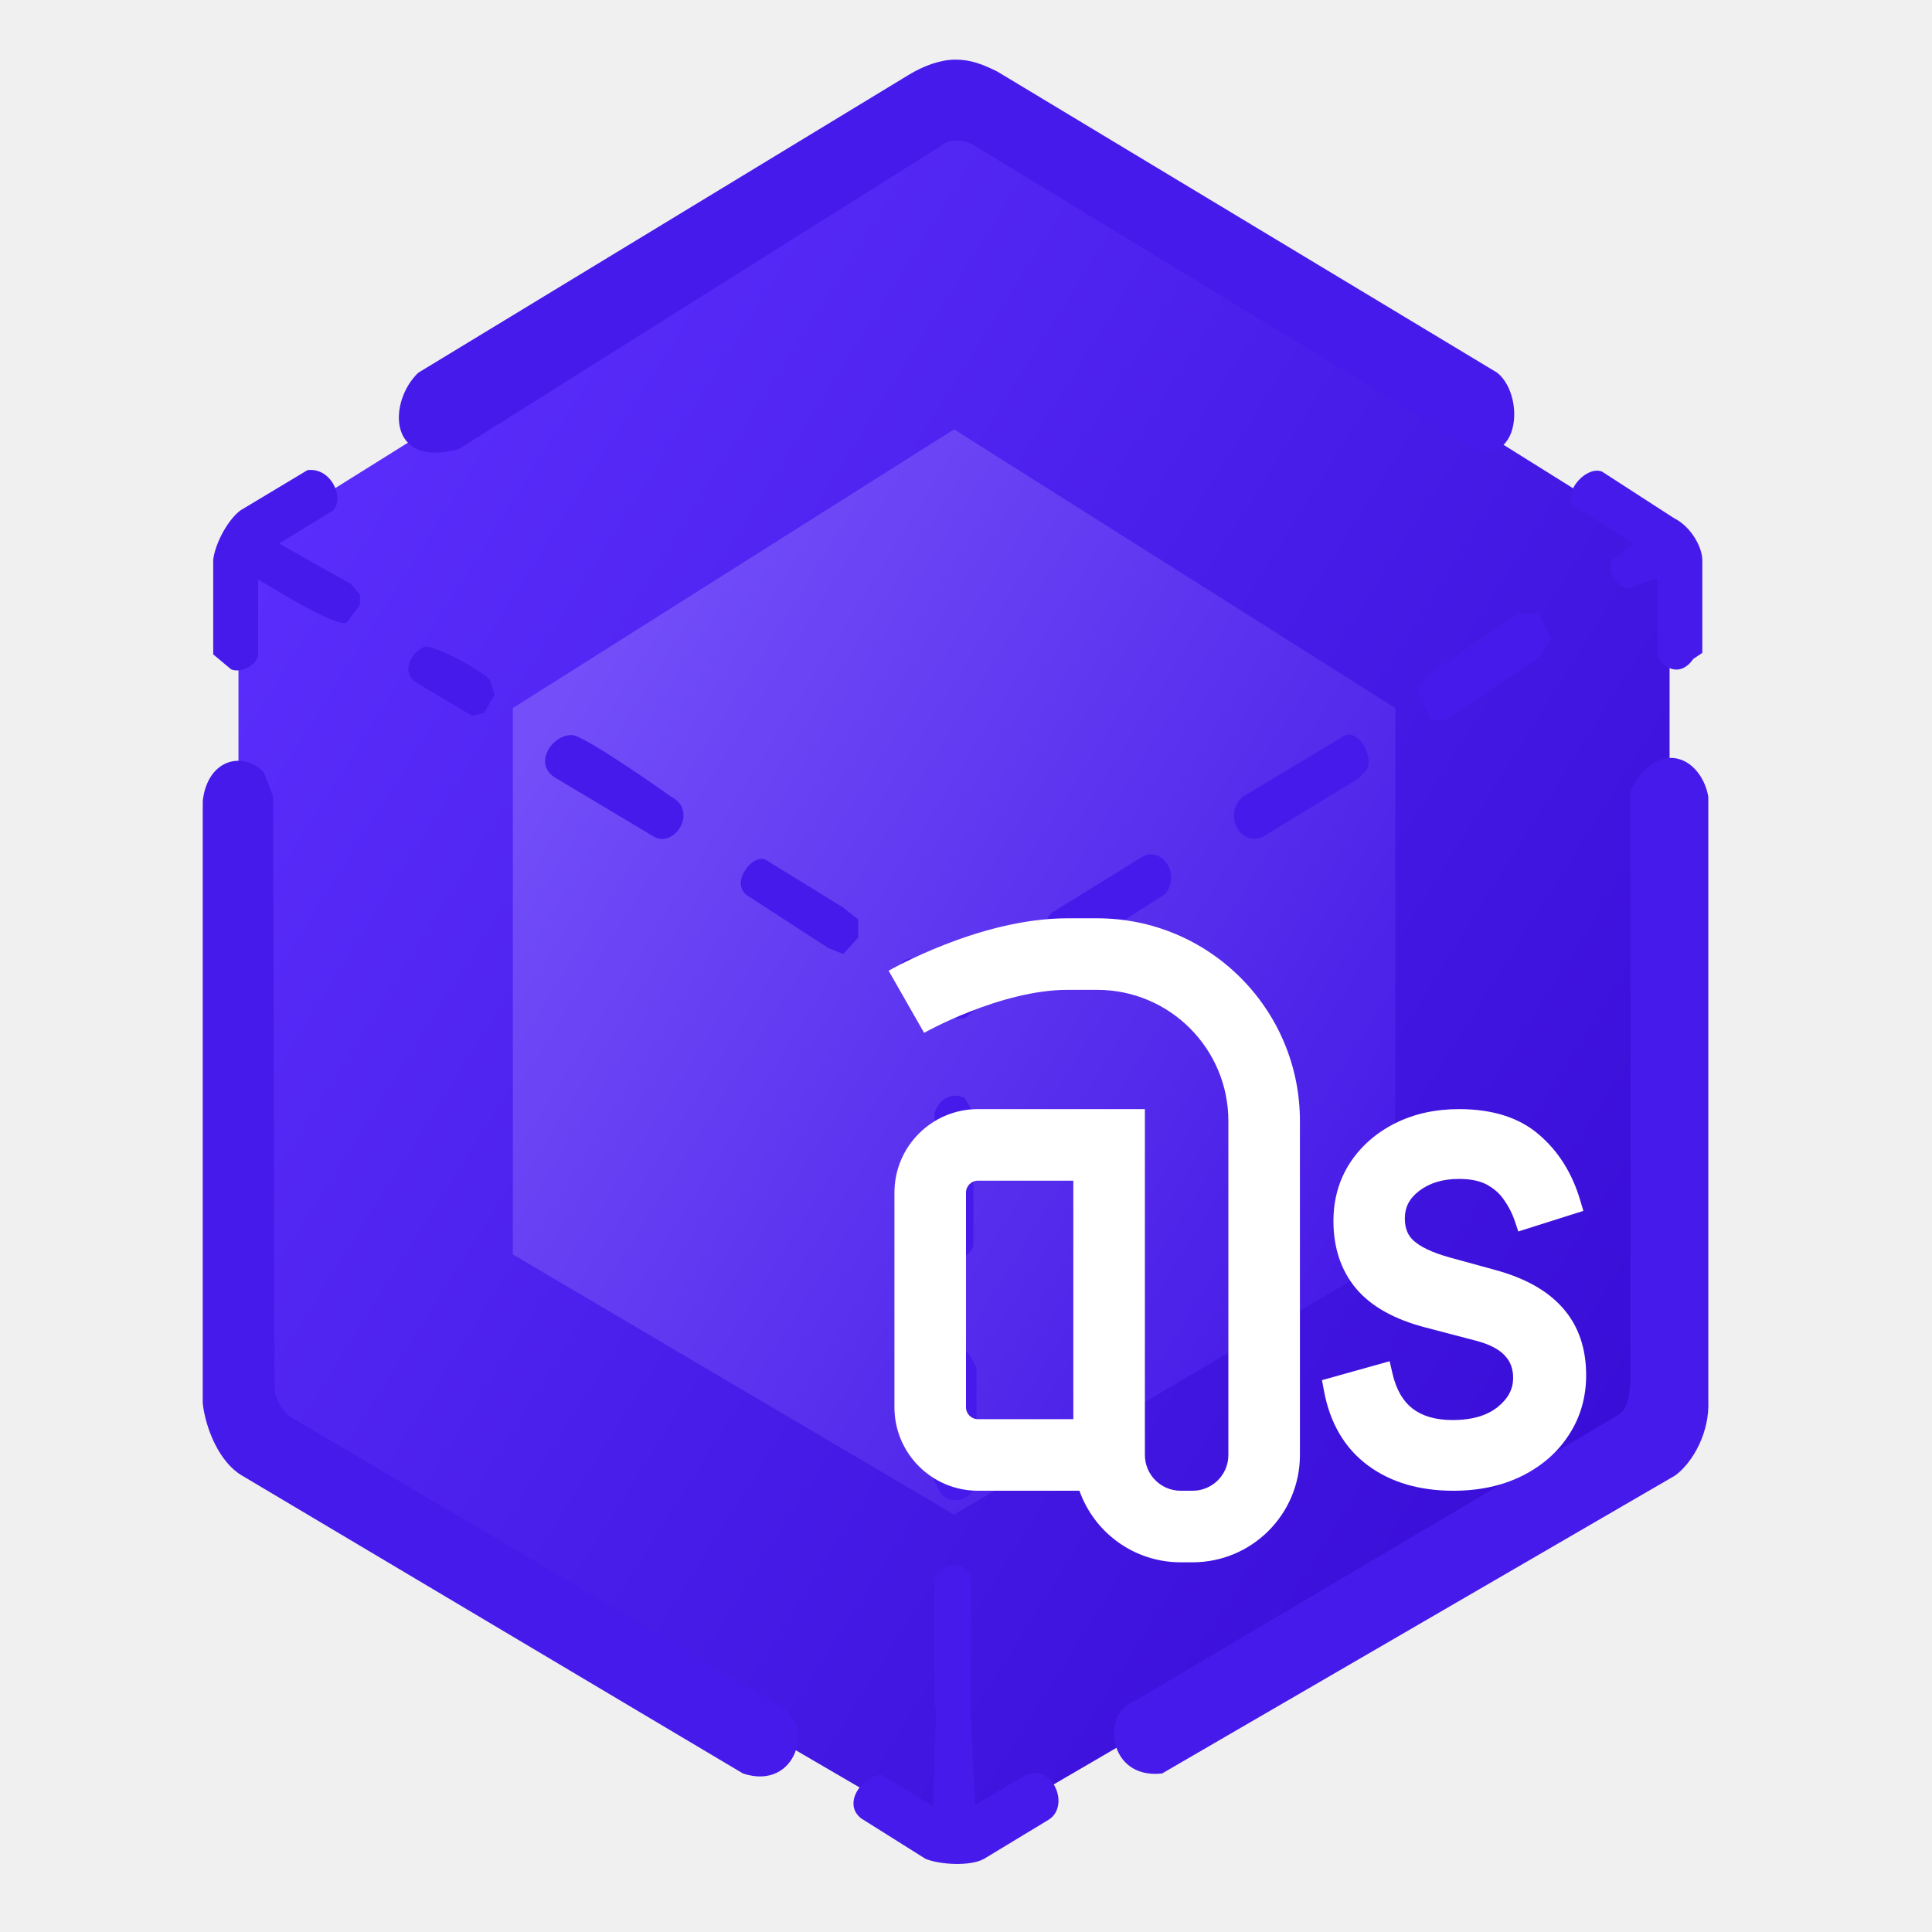
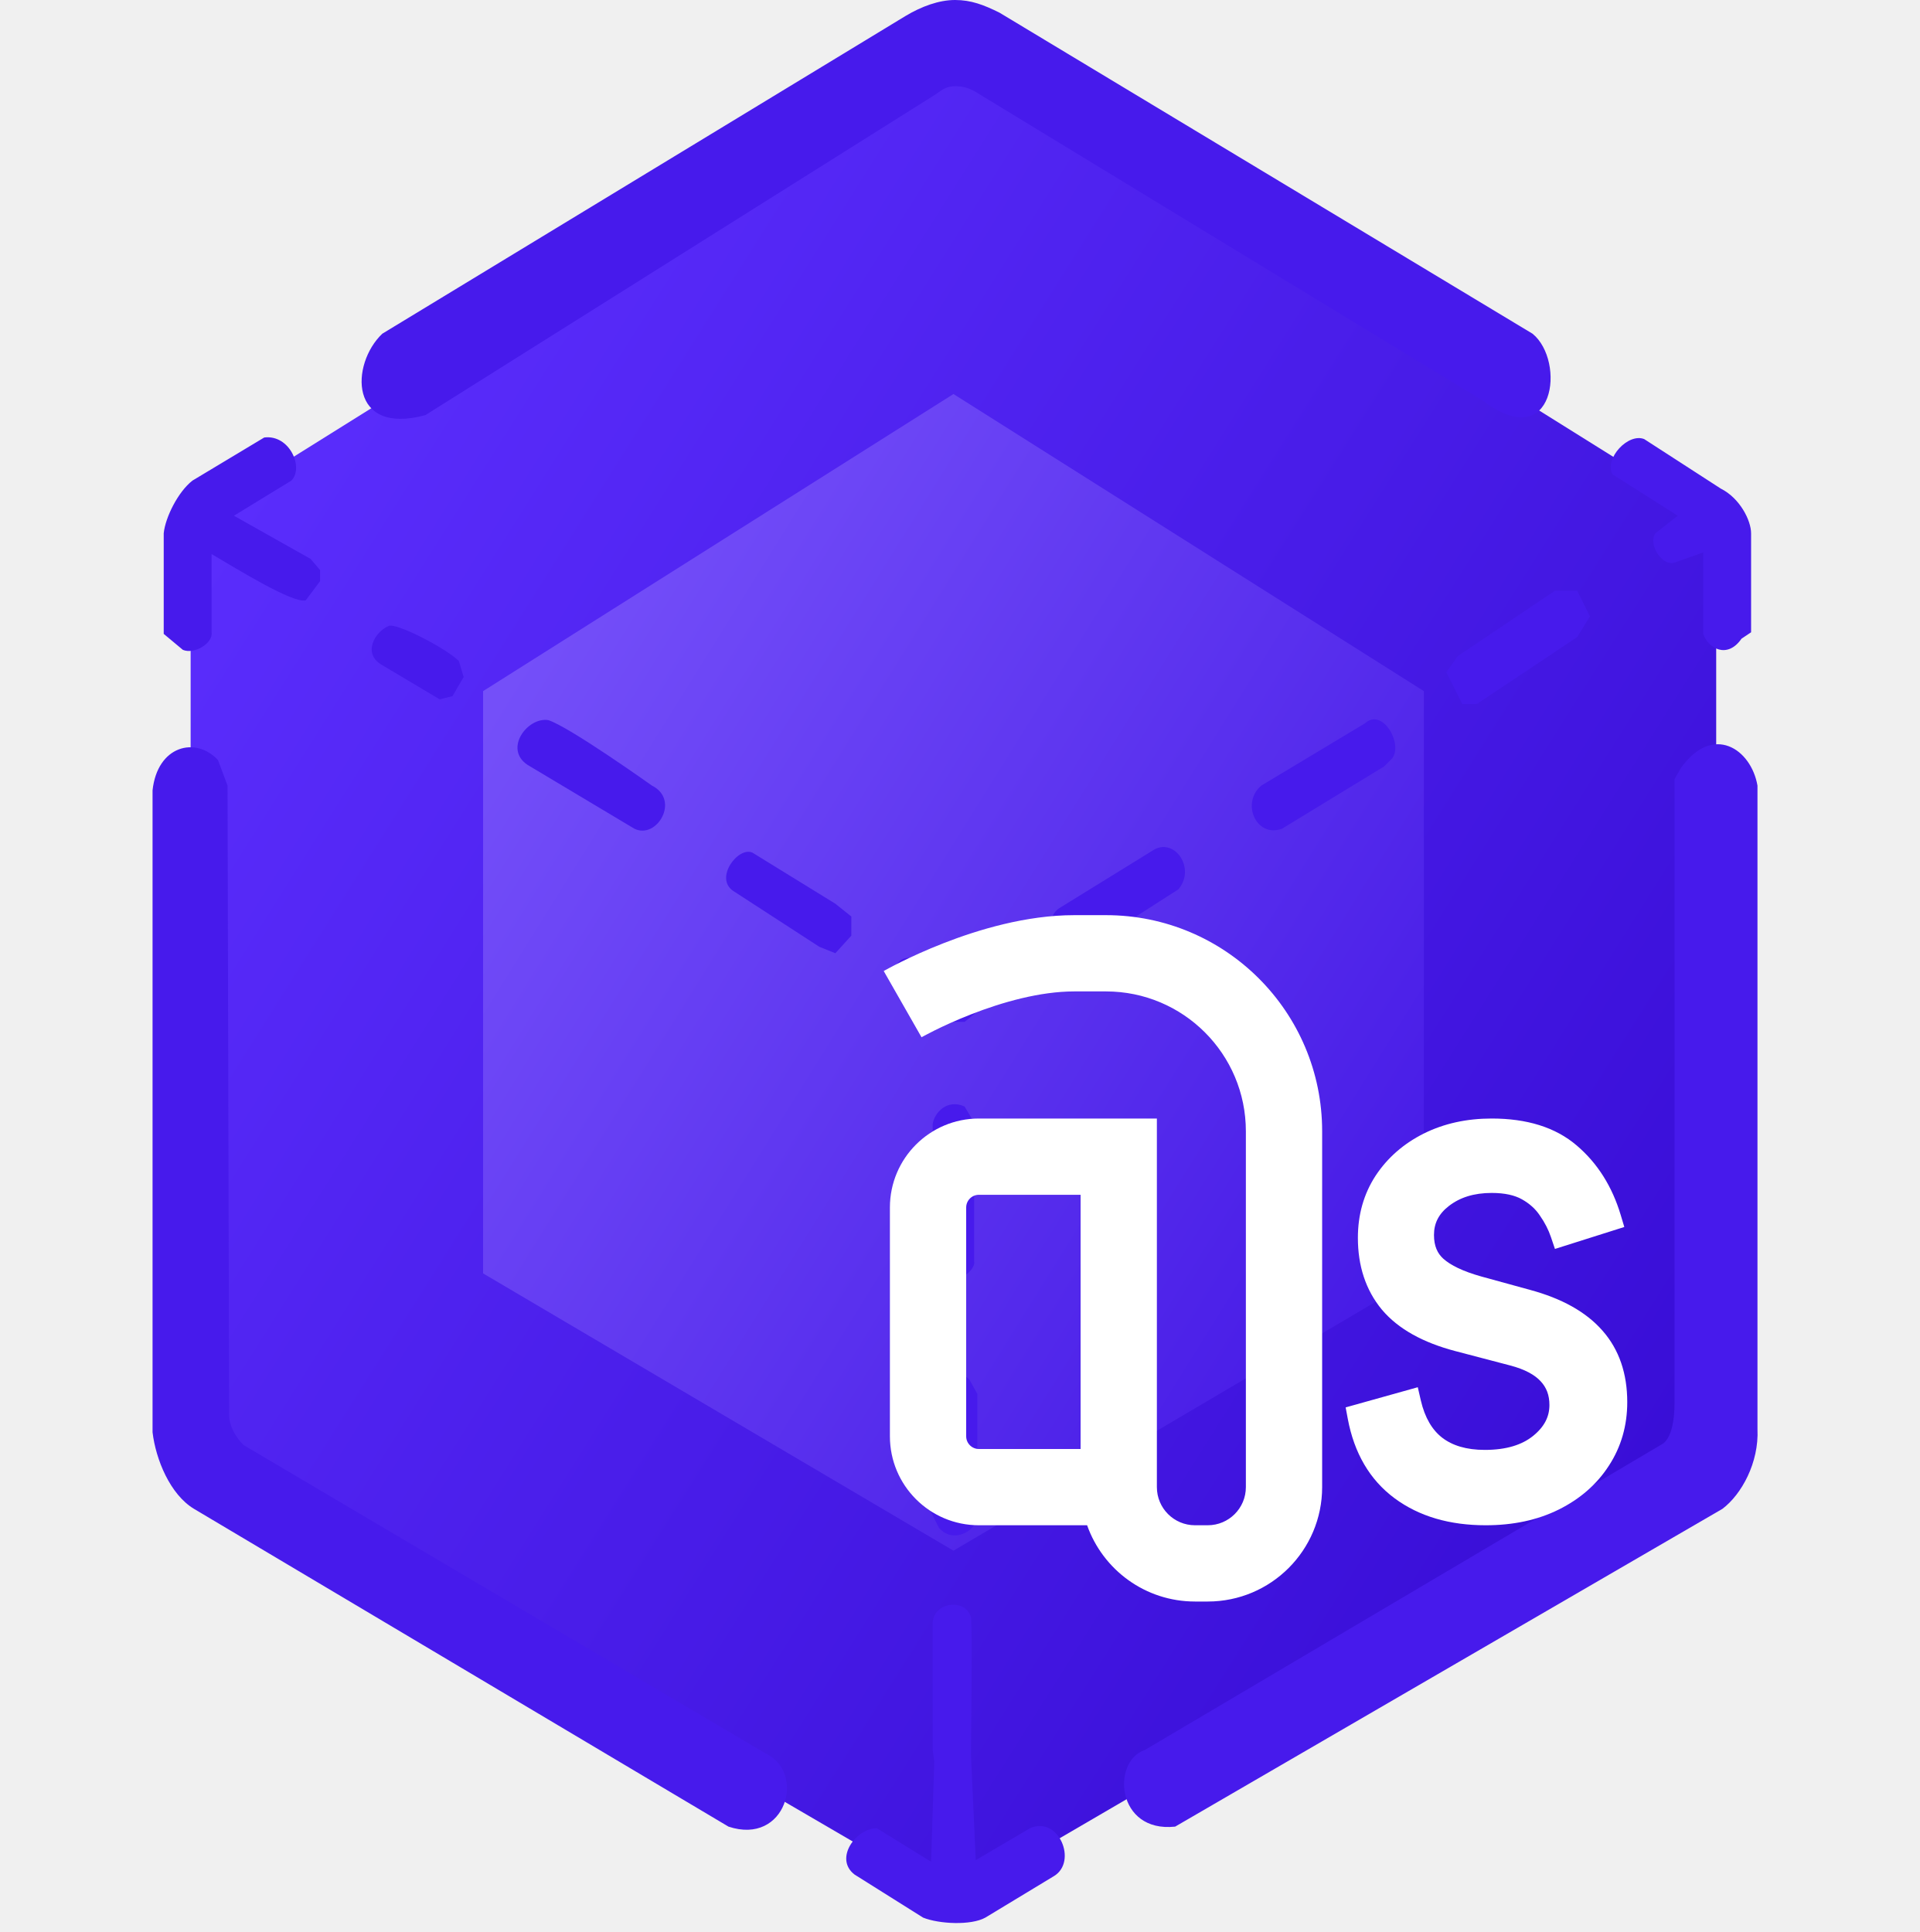
- <svg xmlns="http://www.w3.org/2000/svg" width="162" height="162" viewBox="0 0 162 162" fill="none">
-   <path d="M19.996 46L79.996 8.5L139.996 46V119.5L79.996 154.5L19.996 119.5V46Z" fill="url(#paint0_linear_2279_260)" />
-   <path d="M43 59.373L80 36L117 59.373V105.185L80 127L43 105.185V59.373Z" fill="url(#paint1_linear_2279_260)" />
-   <path d="M137.22 65.423L136.718 66.302V115.42C136.718 116.802 136.467 118.058 135.839 118.56L95.055 142.679C92.42 143.559 92.796 149.212 97.439 148.709L140.482 123.711C141.988 122.58 143.369 120.068 143.243 117.43V66.805C142.741 63.916 139.729 61.906 137.22 65.423ZM65.188 142.931L24.153 118.686C23.526 118.058 23.023 117.179 23.023 116.299L22.898 66.805L22.145 64.795C20.388 62.911 17.377 63.664 17 67.182V117.681C17.251 119.817 18.38 122.58 20.263 123.711L62.302 148.709C66.82 150.217 68.451 144.438 65.188 142.931ZM125.549 31.255L83.635 6.005C82.38 5.377 81.376 5 80.122 5C78.867 5 77.486 5.502 76.231 6.256L35.071 31.255C32.561 33.641 32.435 39.294 38.459 37.661L78.616 12.412C79.118 12.035 79.494 11.784 80.122 11.784C80.749 11.784 81.126 11.909 81.627 12.16L121.659 36.531C127.306 40.802 128.184 33.39 125.549 31.255Z" fill="#471AEC" />
-   <path d="M29.424 48.967L23.4 45.575L27.918 42.812C28.922 41.807 27.792 39.169 25.784 39.42L20.137 42.812C19.008 43.691 18.004 45.701 17.878 46.957V54.871L19.384 56.127C20.263 56.504 21.769 55.625 21.643 54.745V48.59C23.776 49.846 28.043 52.484 29.047 52.233L30.177 50.726V49.846L29.424 48.967ZM140.357 43.44L134.333 39.545C133.078 39.043 131.196 41.053 131.824 42.309L136.969 45.575L135.212 46.957C134.584 47.836 135.839 49.721 136.843 49.218L138.976 48.465V54.871C139.353 56.002 140.859 56.881 141.988 55.248L142.741 54.745V46.957C142.741 45.952 141.863 44.193 140.357 43.44ZM86.02 148.835L81.753 151.347L81.376 143.056C81.376 142.679 81.502 132.881 81.376 132.253C81 130.745 78.49 130.997 78.365 132.63V142.679L78.49 143.559L78.239 151.473L73.972 148.835C72.341 148.835 70.584 151.222 72.216 152.478L77.612 155.869C78.867 156.372 81.376 156.498 82.506 155.869L87.902 152.603C89.784 151.473 88.278 147.83 86.02 148.835Z" fill="#471AEC" />
-   <path d="M82.004 80.498L80.498 81.251L79.243 81.126L76.733 80.372C74.851 80.121 74.977 83.01 76.357 83.638L78.365 85.397H80.874L82.882 83.764C84.514 83.387 83.635 79.493 82.004 80.498Z" fill="#471AEC" />
-   <path d="M78.365 93.436V104.617L79.494 105.621C80.749 105.873 81.753 104.742 81.627 104.24V93.311L80.874 92.055C79.494 91.426 78.49 92.557 78.365 93.436Z" fill="#471AEC" />
-   <path d="M78.239 114.792V123.962L78.867 125.218C80.121 126.6 82.004 125.218 81.878 124.213V114.666L81.251 113.536C79.996 112.279 78.239 113.787 78.239 114.792Z" fill="#471AEC" />
-   <path d="M35.572 54.243C34.443 54.745 33.565 56.379 34.945 57.258L39.588 60.022L40.592 59.77L41.471 58.263L41.094 57.007C40.09 56.002 36.2 53.992 35.572 54.243ZM48.121 61.654C46.49 61.403 44.608 63.916 46.49 65.172L54.898 70.197C56.655 71.076 58.537 67.936 56.278 66.805C56.278 66.805 49.753 62.157 48.121 61.654ZM64.184 72.081C63.055 71.579 61.172 74.091 62.678 75.096L69.455 79.493L70.71 79.995L71.965 78.613V77.106L70.71 76.101L64.184 72.081Z" fill="#471AEC" />
-   <path d="M112.373 61.906L104.216 66.805C102.584 68.187 103.839 70.95 105.847 70.197L113.878 65.298L114.506 64.669C115.384 63.539 113.753 60.65 112.373 61.906ZM127.306 51.479L119.651 56.63L118.773 57.886L120.027 60.398H121.157L129.063 55.122L130.067 53.489L129.063 51.479H127.306Z" fill="#471AEC" />
-   <path d="M95.808 71.83L88.278 76.478C86.772 77.608 88.529 79.995 89.91 79.493L91.416 78.99L97.69 74.97C99.071 73.337 97.439 70.95 95.808 71.83Z" fill="#471AEC" />
-   <path fill-rule="evenodd" clip-rule="evenodd" d="M89.5 77L91.999 77C101.388 77 109 84.611 109 94V122C109 126.971 104.971 131 100 131H99C95.081 131 91.748 128.496 90.512 125H82C78.134 125 75 121.866 75 118V100C75 96.134 78.134 93 82 93H96V122C96 123.657 97.343 125 99 125H100C101.657 125 103 123.657 103 122V94C103 87.925 98.075 83 91.999 83L89.5 83C86.795 83 83.825 83.85 81.403 84.795C80.219 85.257 79.222 85.719 78.526 86.064C78.179 86.236 77.909 86.377 77.731 86.472C77.641 86.52 77.576 86.556 77.535 86.579L77.492 86.603L77.487 86.605C77.488 86.605 77.488 86.605 76 84C74.512 81.395 74.512 81.395 74.513 81.395L74.517 81.392L74.525 81.388L74.549 81.374L74.626 81.331C74.691 81.295 74.781 81.246 74.897 81.184C75.126 81.061 75.454 80.889 75.865 80.686C76.684 80.281 77.843 79.743 79.222 79.205C81.925 78.15 85.705 77 89.5 77ZM90 119V99H82C81.448 99 81 99.448 81 100V118C81 118.552 81.448 119 82 119H90ZM77.486 86.606C77.485 86.606 77.485 86.607 77.486 86.606Z" fill="white" />
-   <path fill-rule="evenodd" clip-rule="evenodd" d="M132.768 101.533L127.312 103.26L126.998 102.33C126.806 101.76 126.519 101.195 126.129 100.636L126.117 100.619C125.786 100.122 125.324 99.697 124.705 99.35C124.155 99.043 123.386 98.854 122.338 98.854C120.929 98.854 119.832 99.214 118.98 99.873L118.978 99.874C118.16 100.504 117.797 101.246 117.797 102.161C117.797 103.031 118.068 103.617 118.544 104.041C119.1 104.536 120.057 105.019 121.524 105.429L121.526 105.43L125.37 106.486C127.806 107.147 129.736 108.189 131.044 109.68C132.371 111.18 133 113.086 133 115.31C133 117.153 132.523 118.83 131.555 120.313C130.604 121.786 129.28 122.934 127.614 123.762C125.932 124.598 124.006 125 121.865 125C119.054 125 116.641 124.315 114.699 122.877C112.729 121.417 111.517 119.3 111.017 116.627L110.849 115.727L116.523 114.14L116.758 115.161C117.08 116.557 117.663 117.503 118.44 118.109C119.235 118.72 120.325 119.071 121.797 119.071C123.501 119.071 124.73 118.668 125.594 117.97C126.5 117.237 126.878 116.437 126.878 115.537C126.878 114.757 126.643 114.163 126.199 113.685L126.193 113.678C125.738 113.179 124.972 112.735 123.775 112.424L119.447 111.289C116.952 110.628 114.994 109.572 113.702 108.039L113.695 108.031C112.421 106.49 111.811 104.585 111.811 102.388C111.811 100.574 112.269 98.933 113.207 97.496L113.21 97.491C114.145 96.077 115.414 94.975 116.991 94.183L116.993 94.182C118.591 93.386 120.38 93 122.338 93C125.064 93 127.338 93.67 129.036 95.13C130.673 96.528 131.817 98.362 132.485 100.589L132.768 101.533Z" fill="white" />
+ <svg xmlns="http://www.w3.org/2000/svg" width="151" height="152" viewBox="0 0 151 152" fill="none">
+   <path d="M14.996 41L74.996 3.5L134.996 41V114.5L74.996 149.5L14.996 114.5V41Z" fill="url(#paint0_linear_2279_260)" />
+   <path d="M38 54.373L75 31L112 54.373V100.185L75 122L38 100.185V54.373Z" fill="url(#paint1_linear_2279_260)" />
+   <path d="M132.22 60.423L131.718 61.303V110.42C131.718 111.802 131.467 113.058 130.839 113.56L90.055 137.679C87.42 138.559 87.796 144.212 92.439 143.709L135.482 118.711C136.988 117.58 138.369 115.068 138.243 112.43V61.805C137.741 58.916 134.729 56.906 132.22 60.423ZM60.188 137.931L19.153 113.686C18.526 113.058 18.023 112.179 18.023 111.299L17.898 61.805L17.145 59.795C15.388 57.911 12.377 58.664 12 62.182V112.681C12.251 114.817 13.38 117.58 15.263 118.711L57.302 143.709C61.82 145.217 63.451 139.438 60.188 137.931ZM120.549 26.255L78.635 1.005C77.38 0.377 76.376 0 75.122 0C73.867 0 72.486 0.502 71.231 1.256L30.071 26.255C27.561 28.641 27.435 34.294 33.459 32.661L73.616 7.412C74.118 7.035 74.494 6.783 75.122 6.783C75.749 6.783 76.126 6.909 76.627 7.16L116.659 31.531C122.306 35.802 123.184 28.39 120.549 26.255Z" fill="#471AEC" />
+   <path d="M24.424 43.967L18.4 40.575L22.918 37.812C23.922 36.807 22.792 34.169 20.784 34.42L15.137 37.812C14.008 38.691 13.004 40.701 12.878 41.957V49.871L14.384 51.127C15.263 51.504 16.769 50.625 16.643 49.745V43.59C18.776 44.846 23.043 47.484 24.047 47.233L25.177 45.726V44.846L24.424 43.967ZM135.357 38.44L129.333 34.545C128.078 34.043 126.196 36.053 126.824 37.309L131.969 40.575L130.212 41.957C129.584 42.836 130.839 44.721 131.843 44.218L133.976 43.465V49.871C134.353 51.002 135.859 51.881 136.988 50.248L137.741 49.745V41.957C137.741 40.952 136.863 39.193 135.357 38.44ZM81.02 143.835L76.753 146.347L76.376 138.056C76.376 137.679 76.502 127.881 76.376 127.253C76 125.745 73.49 125.997 73.365 127.63V137.679L73.49 138.559L73.239 146.473L68.972 143.835C67.341 143.835 65.584 146.222 67.216 147.478L72.612 150.869C73.867 151.372 76.376 151.498 77.506 150.869L82.902 147.603C84.784 146.473 83.278 142.83 81.02 143.835Z" fill="#471AEC" />
+   <path d="M77.004 75.498L75.498 76.251L74.243 76.126L71.733 75.372C69.851 75.121 69.977 78.01 71.357 78.638L73.365 80.397H75.874L77.882 78.764C79.514 78.387 78.635 74.493 77.004 75.498Z" fill="#471AEC" />
+   <path d="M73.365 88.436V99.617L74.494 100.621C75.749 100.873 76.753 99.742 76.627 99.24V88.311L75.874 87.055C74.494 86.426 73.49 87.557 73.365 88.436Z" fill="#471AEC" />
+   <path d="M73.239 109.792V118.962L73.867 120.218C75.121 121.6 77.004 120.218 76.878 119.213V109.666L76.251 108.536C74.996 107.279 73.239 108.787 73.239 109.792Z" fill="#471AEC" />
+   <path d="M30.573 49.243C29.443 49.745 28.565 51.379 29.945 52.258L34.588 55.022L35.592 54.77L36.471 53.263L36.094 52.007C35.09 51.002 31.2 48.992 30.573 49.243ZM43.121 56.654C41.49 56.403 39.608 58.916 41.49 60.172L49.898 65.197C51.655 66.076 53.537 62.935 51.278 61.805C51.278 61.805 44.753 57.157 43.121 56.654ZM59.184 67.081C58.055 66.579 56.172 69.091 57.678 70.096L64.455 74.493L65.71 74.995L66.965 73.613V72.106L65.71 71.101L59.184 67.081Z" fill="#471AEC" />
+   <path d="M107.373 56.906L99.216 61.805C97.584 63.187 98.839 65.95 100.847 65.197L108.878 60.298L109.506 59.669C110.384 58.539 108.753 55.65 107.373 56.906ZM122.306 46.479L114.651 51.63L113.773 52.886L115.027 55.398H116.157L124.063 50.122L125.067 48.489L124.063 46.479H122.306Z" fill="#471AEC" />
+   <path d="M90.808 66.83L83.278 71.478C81.772 72.608 83.529 74.995 84.91 74.493L86.416 73.99L92.69 69.97C94.071 68.337 92.439 65.95 90.808 66.83Z" fill="#471AEC" />
+   <path fill-rule="evenodd" clip-rule="evenodd" d="M84.5 72L86.999 72C96.388 72 104 79.611 104 89V117C104 121.971 99.971 126 95 126H94C90.081 126 86.748 123.496 85.512 120H77C73.134 120 70 116.866 70 113V95C70 91.134 73.134 88 77 88H91V117C91 118.657 92.343 120 94 120H95C96.657 120 98 118.657 98 117V89C98 82.925 93.075 78 86.999 78L84.5 78C81.795 78 78.825 78.85 76.403 79.795C75.219 80.257 74.222 80.719 73.526 81.064C73.179 81.236 72.909 81.377 72.731 81.472C72.641 81.52 72.576 81.556 72.535 81.579L72.492 81.603L72.487 81.605C72.488 81.605 72.488 81.605 71 79C69.512 76.395 69.512 76.395 69.513 76.395L69.517 76.392L69.525 76.388L69.549 76.374L69.626 76.331C69.691 76.295 69.781 76.246 69.897 76.184C70.126 76.061 70.454 75.889 70.865 75.686C71.684 75.281 72.843 74.743 74.222 74.205C76.925 73.15 80.705 72 84.5 72ZM85 114V94H77C76.448 94 76 94.448 76 95V113C76 113.552 76.448 114 77 114H85ZM72.486 81.606C72.485 81.606 72.485 81.607 72.486 81.606Z" fill="white" />
+   <path fill-rule="evenodd" clip-rule="evenodd" d="M127.768 96.533L122.312 98.26L121.998 97.33C121.806 96.76 121.519 96.195 121.129 95.636L121.117 95.619C120.786 95.122 120.324 94.697 119.705 94.35C119.155 94.043 118.386 93.854 117.338 93.854C115.929 93.854 114.832 94.214 113.98 94.873L113.978 94.874C113.16 95.504 112.797 96.246 112.797 97.161C112.797 98.031 113.068 98.617 113.544 99.041C114.1 99.536 115.057 100.019 116.524 100.429L116.526 100.43L120.37 101.486C122.806 102.147 124.736 103.189 126.044 104.68C127.371 106.18 128 108.086 128 110.31C128 112.153 127.523 113.83 126.555 115.313C125.604 116.786 124.28 117.934 122.614 118.762C120.932 119.598 119.006 120 116.865 120C114.054 120 111.641 119.315 109.699 117.877C107.729 116.417 106.517 114.3 106.017 111.627L105.849 110.727L111.523 109.14L111.758 110.161C112.08 111.557 112.663 112.503 113.44 113.109C114.235 113.72 115.325 114.071 116.797 114.071C118.501 114.071 119.73 113.668 120.594 112.97C121.5 112.237 121.878 111.437 121.878 110.537C121.878 109.757 121.643 109.163 121.199 108.685L121.193 108.678C120.738 108.179 119.972 107.735 118.775 107.424L114.447 106.289C111.952 105.628 109.994 104.572 108.702 103.039L108.695 103.031C107.421 101.49 106.811 99.585 106.811 97.388C106.811 95.574 107.269 93.933 108.207 92.496L108.21 92.491C109.145 91.077 110.414 89.975 111.991 89.183L111.993 89.182C113.591 88.386 115.38 88 117.338 88C120.064 88 122.338 88.67 124.036 90.13C125.673 91.528 126.817 93.362 127.485 95.589L127.768 96.533Z" fill="white" />
  <defs>
-     <linearGradient id="paint0_linear_2279_260" x1="22.5" y1="46" x2="140" y2="120" gradientUnits="userSpaceOnUse">
+     <linearGradient id="paint0_linear_2279_260" x1="17.5" y1="41" x2="135" y2="115" gradientUnits="userSpaceOnUse">
      <stop stop-color="#5A2DFC" />
      <stop offset="1" stop-color="#380DD6" />
    </linearGradient>
-     <linearGradient id="paint1_linear_2279_260" x1="44.544" y1="59.373" x2="117.44" y2="104.794" gradientUnits="userSpaceOnUse">
+     <linearGradient id="paint1_linear_2279_260" x1="39.544" y1="54.373" x2="112.44" y2="99.794" gradientUnits="userSpaceOnUse">
      <stop stop-color="#744FF9" />
      <stop offset="1" stop-color="#461AE6" />
    </linearGradient>
  </defs>
</svg>
